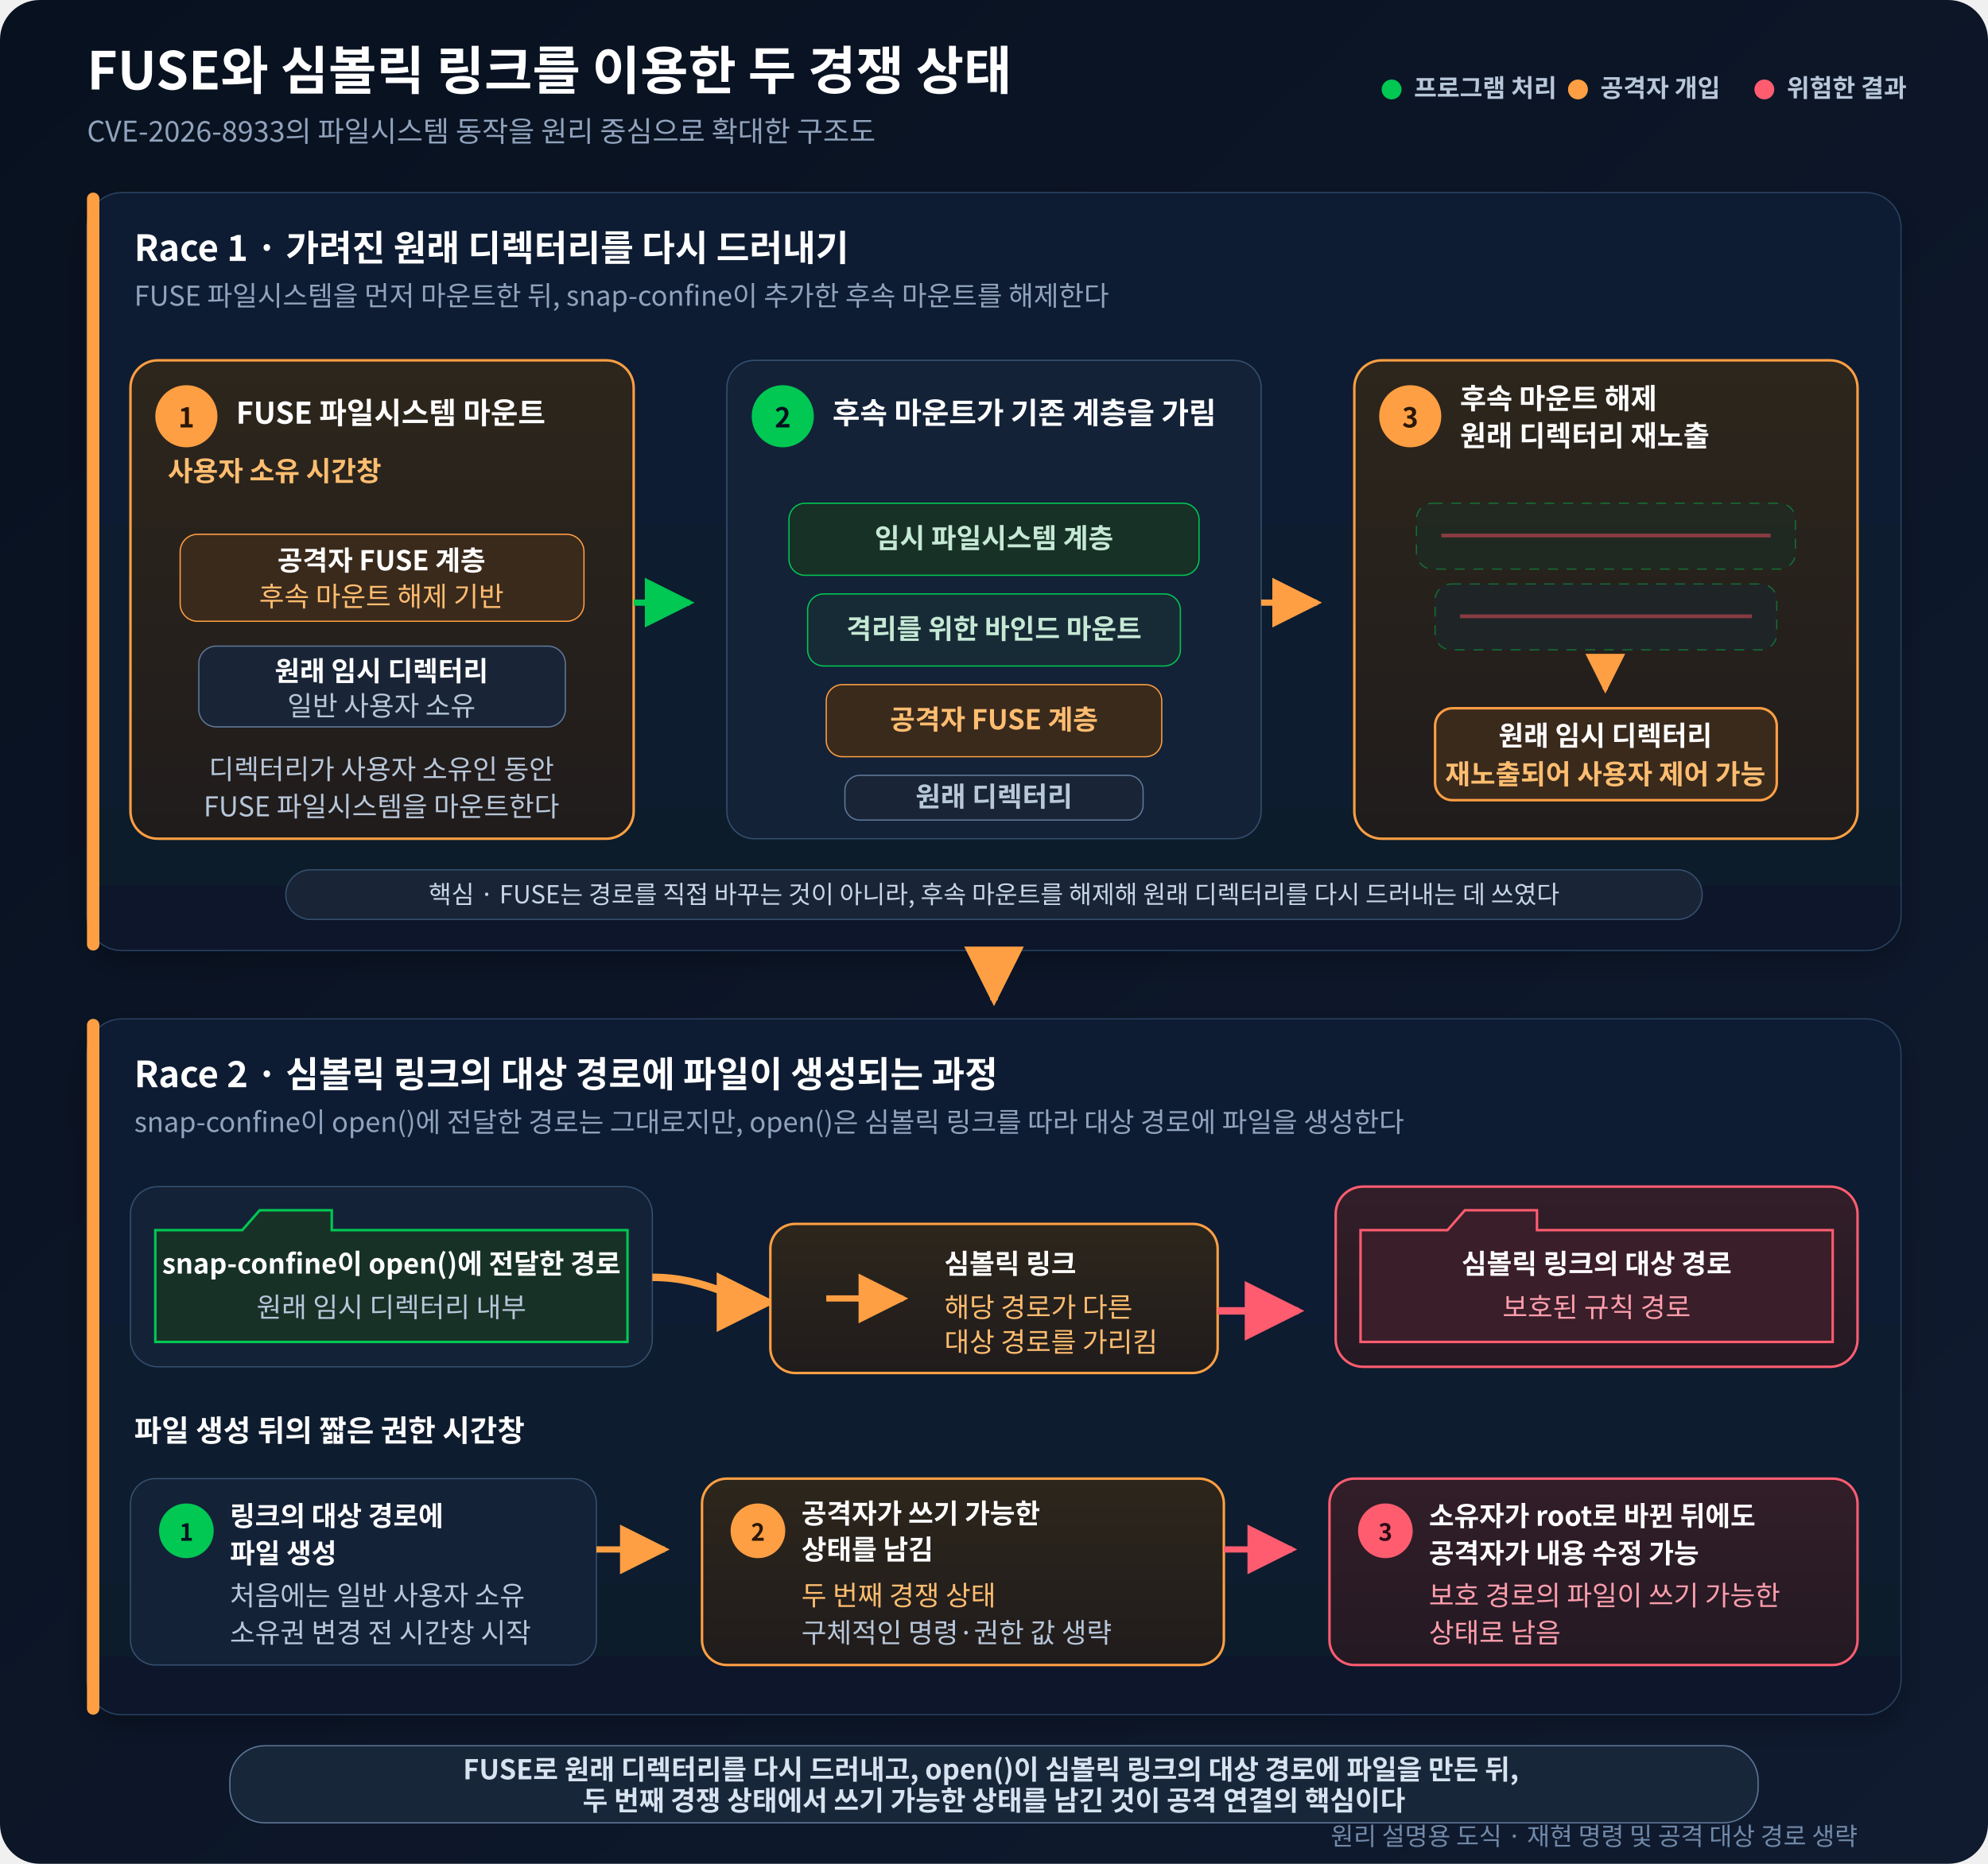
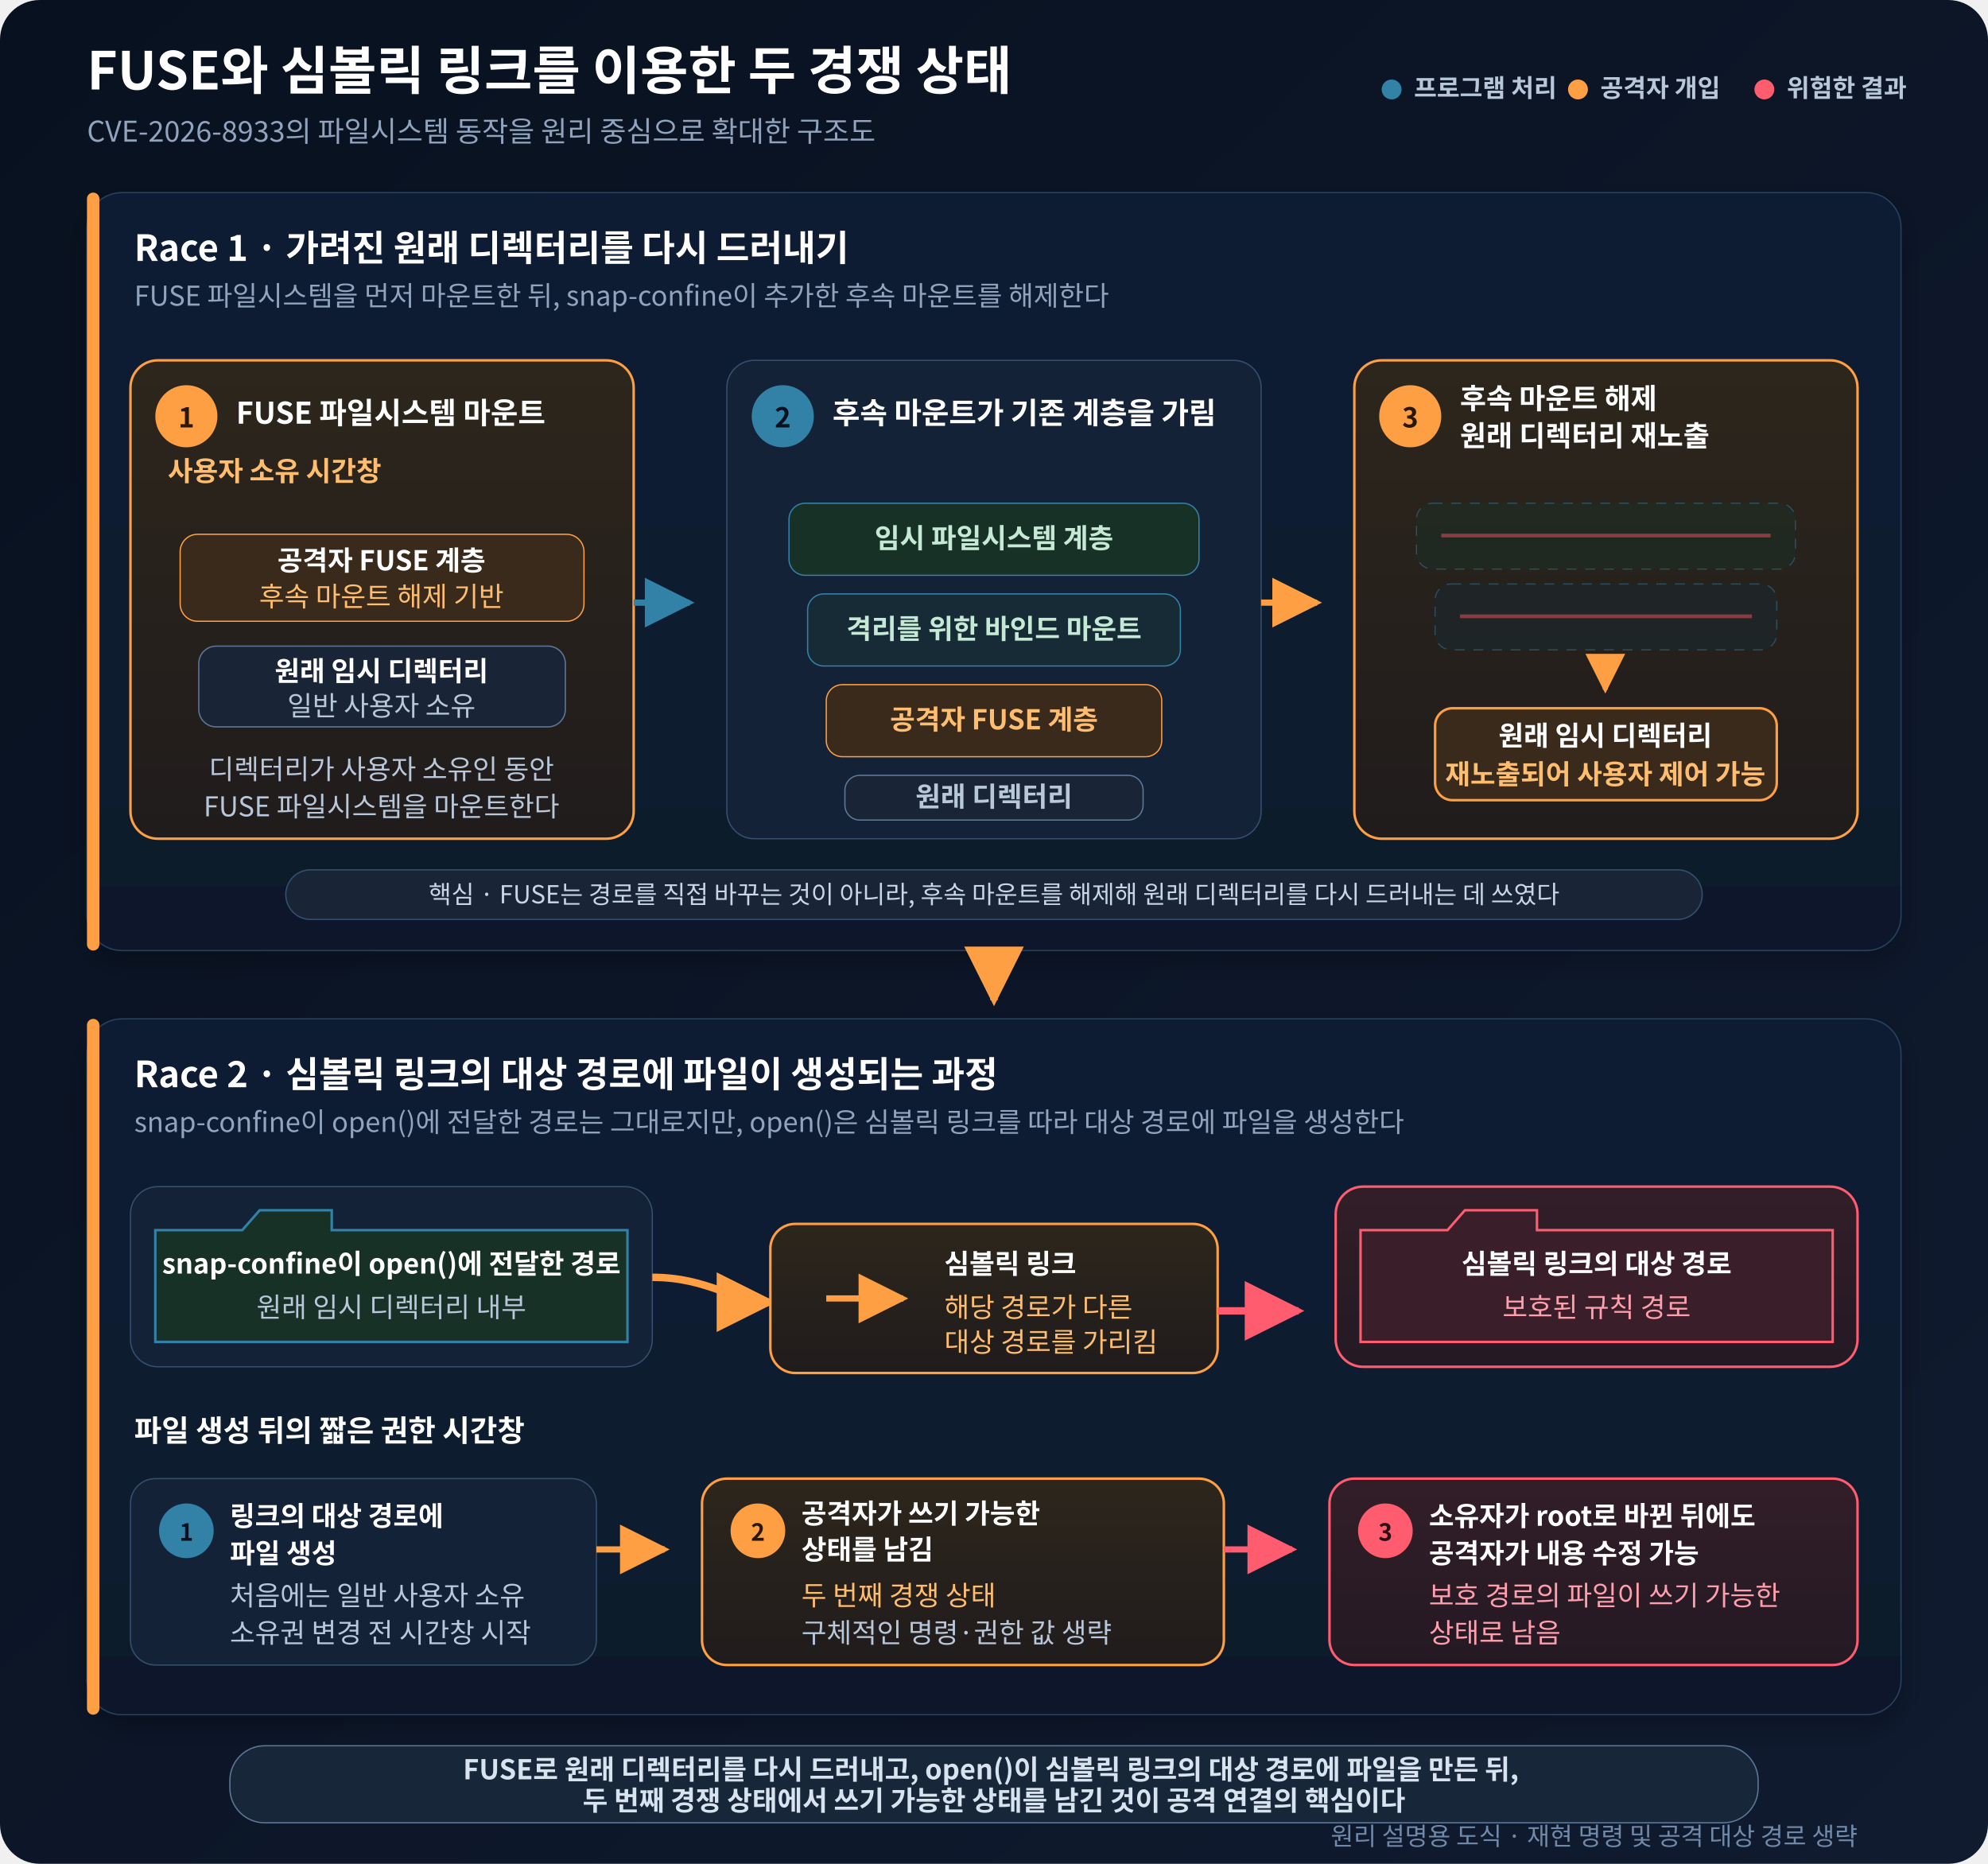
<svg xmlns="http://www.w3.org/2000/svg" width="1600" height="1500" viewBox="0 0 1600 1500" role="img" aria-labelledby="title desc">
  <defs>
    <linearGradient id="bg" x1="0" y1="0" x2="1" y2="1">
      <stop offset="0" stop-color="#08111f" />
      <stop offset="1" stop-color="#101b30" />
    </linearGradient>
    <linearGradient id="panel" x1="0" y1="0" x2="0" y2="1">
      <stop offset="0" stop-color="#111f33" />
      <stop offset="1" stop-color="#0d192b" />
    </linearGradient>
    <linearGradient id="attack" x1="0" y1="0" x2="0" y2="1">
      <stop offset="0" stop-color="#2d261c" />
      <stop offset="1" stop-color="#201c1c" />
    </linearGradient>
    <linearGradient id="danger" x1="0" y1="0" x2="0" y2="1">
      <stop offset="0" stop-color="#321e28" />
      <stop offset="1" stop-color="#241923" />
    </linearGradient>
    <filter id="shadow" x="-20%" y="-20%" width="140%" height="140%">
      <feDropShadow dx="0" dy="9" stdDeviation="11" flood-color="#000" flood-opacity=".26" />
    </filter>
    <marker id="arrow-green" viewBox="0 0 10 10" refX="9" refY="5" markerWidth="8" markerHeight="8" orient="auto">
-       <path d="M0 0 10 5 0 10Z" fill="#00c853" />
+       <path d="M0 0 10 5 0 10Z" fill="#3282a8" />
    </marker>
    <marker id="arrow-orange" viewBox="0 0 10 10" refX="9" refY="5" markerWidth="8" markerHeight="8" orient="auto">
      <path d="M0 0 10 5 0 10Z" fill="#ff9f43" />
    </marker>
    <marker id="arrow-red" viewBox="0 0 10 10" refX="9" refY="5" markerWidth="8" markerHeight="8" orient="auto">
      <path d="M0 0 10 5 0 10Z" fill="#ff5c70" />
    </marker>
  </defs>
  <rect width="1600" height="1500" rx="32" fill="url(#bg)" />
  <g font-family="Noto Sans KR, Noto Sans CJK KR, Pretendard, Apple SD Gothic Neo, Malgun Gothic, sans-serif">
    <text x="70" y="72" fill="#ffffff" font-size="42" font-weight="700">FUSE와 심볼릭 링크를 이용한 두 경쟁 상태</text>
    <text x="70" y="114" fill="#91a3bd" font-size="23">CVE-2026-8933의 파일시스템 동작을 원리 중심으로 확대한 구조도</text>
    <g font-size="20" font-weight="700">
-       <circle cx="1120" cy="72" r="8" fill="#00c853" />
+       <circle cx="1120" cy="72" r="8" fill="#3282a8" />
      <text x="1138" y="78" fill="#b8c7da">프로그램 처리</text>
      <circle cx="1270" cy="72" r="8" fill="#ff9f43" />
      <text x="1288" y="78" fill="#b8c7da">공격자 개입</text>
      <circle cx="1420" cy="72" r="8" fill="#ff5c70" />
      <text x="1438" y="78" fill="#b8c7da">위험한 결과</text>
    </g>
    <g filter="url(#shadow)">
      <rect x="70" y="155" width="1460" height="610" rx="28" fill="url(#panel)" stroke="#29405f" />
    </g>
    <rect x="70" y="155" width="10" height="610" rx="5" fill="#ff9f43" />
    <text x="108" y="210" fill="#ffffff" font-size="29" font-weight="800">Race 1 · 가려진 원래 디렉터리를 다시 드러내기</text>
    <text x="108" y="246" fill="#91a3bd" font-size="22">FUSE 파일시스템을 먼저 마운트한 뒤, snap-confine이 추가한 후속 마운트를 해제한다</text>
    <rect x="105" y="290" width="405" height="385" rx="22" fill="url(#attack)" stroke="#ff9f43" stroke-width="2" />
    <circle cx="150" cy="335" r="25" fill="#ff9f43" />
    <text x="150" y="344" fill="#2a1708" font-size="22" font-weight="800" text-anchor="middle">1</text>
    <text x="190" y="341" fill="#ffffff" font-size="24" font-weight="800">FUSE 파일시스템 마운트</text>
    <text x="135" y="387" fill="#ffbd70" font-size="22" font-weight="700">사용자 소유 시간창</text>
    <rect x="145" y="430" width="325" height="70" rx="14" fill="#3a2a1c" stroke="#ff9f43" />
    <text x="307" y="459" fill="#ffffff" font-size="22" font-weight="700" text-anchor="middle">공격자 FUSE 계층</text>
    <text x="307" y="488" fill="#ffbd70" font-size="22" text-anchor="middle">후속 마운트 해제 기반</text>
    <rect x="160" y="520" width="295" height="65" rx="14" fill="#192537" stroke="#5f7898" />
    <text x="307" y="548" fill="#ffffff" font-size="22" font-weight="700" text-anchor="middle">원래 임시 디렉터리</text>
    <text x="307" y="576" fill="#b8c7da" font-size="22" text-anchor="middle">일반 사용자 소유</text>
    <text x="307" y="627" fill="#b8c7da" font-size="22" text-anchor="middle">디렉터리가 사용자 소유인 동안</text>
    <text x="307" y="657" fill="#b8c7da" font-size="22" text-anchor="middle">FUSE 파일시스템을 마운트한다</text>
-     <path d="M510 485H555" stroke="#00c853" stroke-width="5" marker-end="url(#arrow-green)" />
+     <path d="M510 485H555" stroke="#3282a8" stroke-width="5" marker-end="url(#arrow-green)" />
    <rect x="585" y="290" width="430" height="385" rx="22" fill="#142238" stroke="#35506f" />
-     <circle cx="630" cy="335" r="25" fill="#00c853" />
+     <circle cx="630" cy="335" r="25" fill="#3282a8" />
    <text x="630" y="344" fill="#07111f" font-size="22" font-weight="800" text-anchor="middle">2</text>
    <text x="670" y="341" fill="#ffffff" font-size="24" font-weight="800">후속 마운트가 기존 계층을 가림</text>
-     <rect x="635" y="405" width="330" height="58" rx="13" fill="#173127" stroke="#00c853" />
+     <rect x="635" y="405" width="330" height="58" rx="13" fill="#173127" stroke="#3282a8" />
    <text x="800" y="441" fill="#c6e9d5" font-size="22" font-weight="700" text-anchor="middle">임시 파일시스템 계층</text>
-     <rect x="650" y="478" width="300" height="58" rx="13" fill="#172b36" stroke="#00c853" />
+     <rect x="650" y="478" width="300" height="58" rx="13" fill="#172b36" stroke="#3282a8" />
    <text x="800" y="514" fill="#c6e9d5" font-size="22" font-weight="700" text-anchor="middle">격리를 위한 바인드 마운트</text>
    <rect x="665" y="551" width="270" height="58" rx="13" fill="#3a2a1c" stroke="#ff9f43" />
    <text x="800" y="587" fill="#ffbd70" font-size="22" font-weight="700" text-anchor="middle">공격자 FUSE 계층</text>
    <rect x="680" y="624" width="240" height="36" rx="12" fill="#192537" stroke="#5f7898" />
    <text x="800" y="649" fill="#b8c7da" font-size="22" font-weight="700" text-anchor="middle">원래 디렉터리</text>
    <path d="M1015 485H1060" stroke="#ff9f43" stroke-width="5" marker-end="url(#arrow-orange)" />
    <rect x="1090" y="290" width="405" height="385" rx="22" fill="url(#attack)" stroke="#ff9f43" stroke-width="2" />
    <circle cx="1135" cy="335" r="25" fill="#ff9f43" />
    <text x="1135" y="344" fill="#2a1708" font-size="22" font-weight="800" text-anchor="middle">3</text>
    <text x="1175" y="329" fill="#ffffff" font-size="23" font-weight="800">후속 마운트 해제</text>
    <text x="1175" y="359" fill="#ffffff" font-size="23" font-weight="800">원래 디렉터리 재노출</text>
    <g opacity=".45">
-       <rect x="1140" y="405" width="305" height="53" rx="13" fill="#173127" stroke="#00c853" stroke-dasharray="8 7" />
+       <rect x="1140" y="405" width="305" height="53" rx="13" fill="#173127" stroke="#3282a8" stroke-dasharray="8 7" />
      <line x1="1160" y1="431" x2="1425" y2="431" stroke="#ff5c70" stroke-width="3" />
-       <rect x="1155" y="470" width="275" height="53" rx="13" fill="#172b36" stroke="#00c853" stroke-dasharray="8 7" />
+       <rect x="1155" y="470" width="275" height="53" rx="13" fill="#172b36" stroke="#3282a8" stroke-dasharray="8 7" />
      <line x1="1175" y1="496" x2="1410" y2="496" stroke="#ff5c70" stroke-width="3" />
    </g>
    <path d="M1292 532V555" stroke="#ff9f43" stroke-width="4" marker-end="url(#arrow-orange)" />
    <rect x="1155" y="570" width="275" height="74" rx="14" fill="#3a2a1c" stroke="#ff9f43" stroke-width="2" />
    <text x="1292" y="600" fill="#ffffff" font-size="22" font-weight="700" text-anchor="middle">원래 임시 디렉터리</text>
    <text x="1292" y="631" fill="#ffbd70" font-size="22" font-weight="700" text-anchor="middle">재노출되어 사용자 제어 가능</text>
    <rect x="230" y="700" width="1140" height="40" rx="20" fill="#192537" stroke="#35506f" />
    <text x="800" y="727" fill="#c8d6e8" font-size="20" text-anchor="middle">핵심 · FUSE는 경로를 직접 바꾸는 것이 아니라, 후속 마운트를 해제해 원래 디렉터리를 다시 드러내는 데 쓰였다</text>
    <path d="M800 765V805" stroke="#ff9f43" stroke-width="6" marker-end="url(#arrow-orange)" />
    <g filter="url(#shadow)">
      <rect x="70" y="820" width="1460" height="560" rx="28" fill="url(#panel)" stroke="#29405f" />
    </g>
    <rect x="70" y="820" width="10" height="560" rx="5" fill="#ff9f43" />
    <text x="108" y="875" fill="#ffffff" font-size="29" font-weight="800">Race 2 · 심볼릭 링크의 대상 경로에 파일이 생성되는 과정</text>
    <text x="108" y="911" fill="#91a3bd" font-size="22">snap-confine이 open()에 전달한 경로는 그대로지만, open()은 심볼릭 링크를 따라 대상 경로에 파일을 생성한다</text>
    <rect x="105" y="955" width="420" height="145" rx="22" fill="#142238" stroke="#35506f" />
-     <path d="M125 990h70l14-16h58v16h238v90H125z" fill="#173127" stroke="#00c853" stroke-width="2" />
+     <path d="M125 990h70l14-16h58v16h238v90H125z" fill="#173127" stroke="#3282a8" stroke-width="2" />
    <text x="315" y="1025" fill="#ffffff" font-size="22" font-weight="700" text-anchor="middle">snap-confine이 open()에 전달한 경로</text>
    <text x="315" y="1060" fill="#b8c7da" font-size="22" text-anchor="middle">원래 임시 디렉터리 내부</text>
    <path d="M525 1028C570 1028 590 1048 620 1048" fill="none" stroke="#ff9f43" stroke-width="6" marker-end="url(#arrow-orange)" />
    <rect x="620" y="985" width="360" height="120" rx="20" fill="url(#attack)" stroke="#ff9f43" stroke-width="2" />
    <path d="M665 1045h62" stroke="#ff9f43" stroke-width="5" marker-end="url(#arrow-orange)" />
    <text x="760" y="1025" fill="#ffffff" font-size="22" font-weight="800">심볼릭 링크</text>
    <text x="760" y="1060" fill="#ffbd70" font-size="22">
      <tspan x="760">해당 경로가 다른</tspan>
      <tspan x="760" dy="28">대상 경로를 가리킴</tspan>
    </text>
    <path d="M980 1055H1045" stroke="#ff5c70" stroke-width="6" marker-end="url(#arrow-red)" />
    <rect x="1075" y="955" width="420" height="145" rx="22" fill="url(#danger)" stroke="#ff5c70" stroke-width="2" />
    <path d="M1095 990h70l14-16h58v16h238v90h-380z" fill="#3a1e29" stroke="#ff5c70" stroke-width="2" />
    <text x="1285" y="1025" fill="#ffffff" font-size="22" font-weight="700" text-anchor="middle">심볼릭 링크의 대상 경로</text>
    <text x="1285" y="1060" fill="#ff9ead" font-size="22" text-anchor="middle">보호된 규칙 경로</text>
    <text x="108" y="1160" fill="#ffffff" font-size="24" font-weight="800">파일 생성 뒤의 짧은 권한 시간창</text>
    <rect x="105" y="1190" width="375" height="150" rx="20" fill="#142238" stroke="#35506f" />
-     <circle cx="150" cy="1232" r="22" fill="#00c853" />
+     <circle cx="150" cy="1232" r="22" fill="#3282a8" />
    <text x="150" y="1240" fill="#07111f" font-size="19" font-weight="800" text-anchor="middle">1</text>
    <text x="185" y="1228" fill="#ffffff" font-size="22" font-weight="800">링크의 대상 경로에</text>
    <text x="185" y="1258" fill="#ffffff" font-size="22" font-weight="800">파일 생성</text>
    <text x="185" y="1292" fill="#b8c7da" font-size="22">처음에는 일반 사용자 소유</text>
    <text x="185" y="1322" fill="#b8c7da" font-size="22">소유권 변경 전 시간창 시작</text>
    <path d="M480 1247H535" stroke="#ff9f43" stroke-width="5" marker-end="url(#arrow-orange)" />
    <rect x="565" y="1190" width="420" height="150" rx="20" fill="url(#attack)" stroke="#ff9f43" stroke-width="2" />
    <circle cx="610" cy="1232" r="22" fill="#ff9f43" />
    <text x="610" y="1240" fill="#2a1708" font-size="19" font-weight="800" text-anchor="middle">2</text>
    <text x="645" y="1226" fill="#ffffff" font-size="22" font-weight="800">공격자가 쓰기 가능한</text>
    <text x="645" y="1255" fill="#ffffff" font-size="22" font-weight="800">상태를 남김</text>
    <text x="645" y="1292" fill="#ffbd70" font-size="22">두 번째 경쟁 상태</text>
    <text x="645" y="1322" fill="#b8c7da" font-size="22">구체적인 명령·권한 값 생략</text>
    <path d="M985 1247H1040" stroke="#ff5c70" stroke-width="5" marker-end="url(#arrow-red)" />
    <rect x="1070" y="1190" width="425" height="150" rx="20" fill="url(#danger)" stroke="#ff5c70" stroke-width="2" />
    <circle cx="1115" cy="1232" r="22" fill="#ff5c70" />
    <text x="1115" y="1240" fill="#2b0d15" font-size="19" font-weight="800" text-anchor="middle">3</text>
    <text x="1150" y="1228" fill="#ffffff" font-size="22" font-weight="800">소유자가 root로 바뀐 뒤에도</text>
    <text x="1150" y="1258" fill="#ffffff" font-size="22" font-weight="800">공격자가 내용 수정 가능</text>
    <text x="1150" y="1292" fill="#ff9ead" font-size="22">보호 경로의 파일이 쓰기 가능한</text>
    <text x="1150" y="1322" fill="#ff9ead" font-size="22">상태로 남음</text>
    <rect x="185" y="1405" width="1230" height="62" rx="28" fill="#18263a" stroke="#5f7898" />
    <text x="800" y="1432" fill="#d8e3f0" font-size="22" font-weight="700" text-anchor="middle">
      <tspan x="800">FUSE로 원래 디렉터리를 다시 드러내고, open()이 심볼릭 링크의 대상 경로에 파일을 만든 뒤,</tspan>
      <tspan x="800" dy="25">두 번째 경쟁 상태에서 쓰기 가능한 상태를 남긴 것이 공격 연결의 핵심이다</tspan>
    </text>
    <text x="1495" y="1485" fill="#7189a8" font-size="20" text-anchor="end">원리 설명용 도식 · 재현 명령 및 공격 대상 경로 생략</text>
  </g>
</svg>
